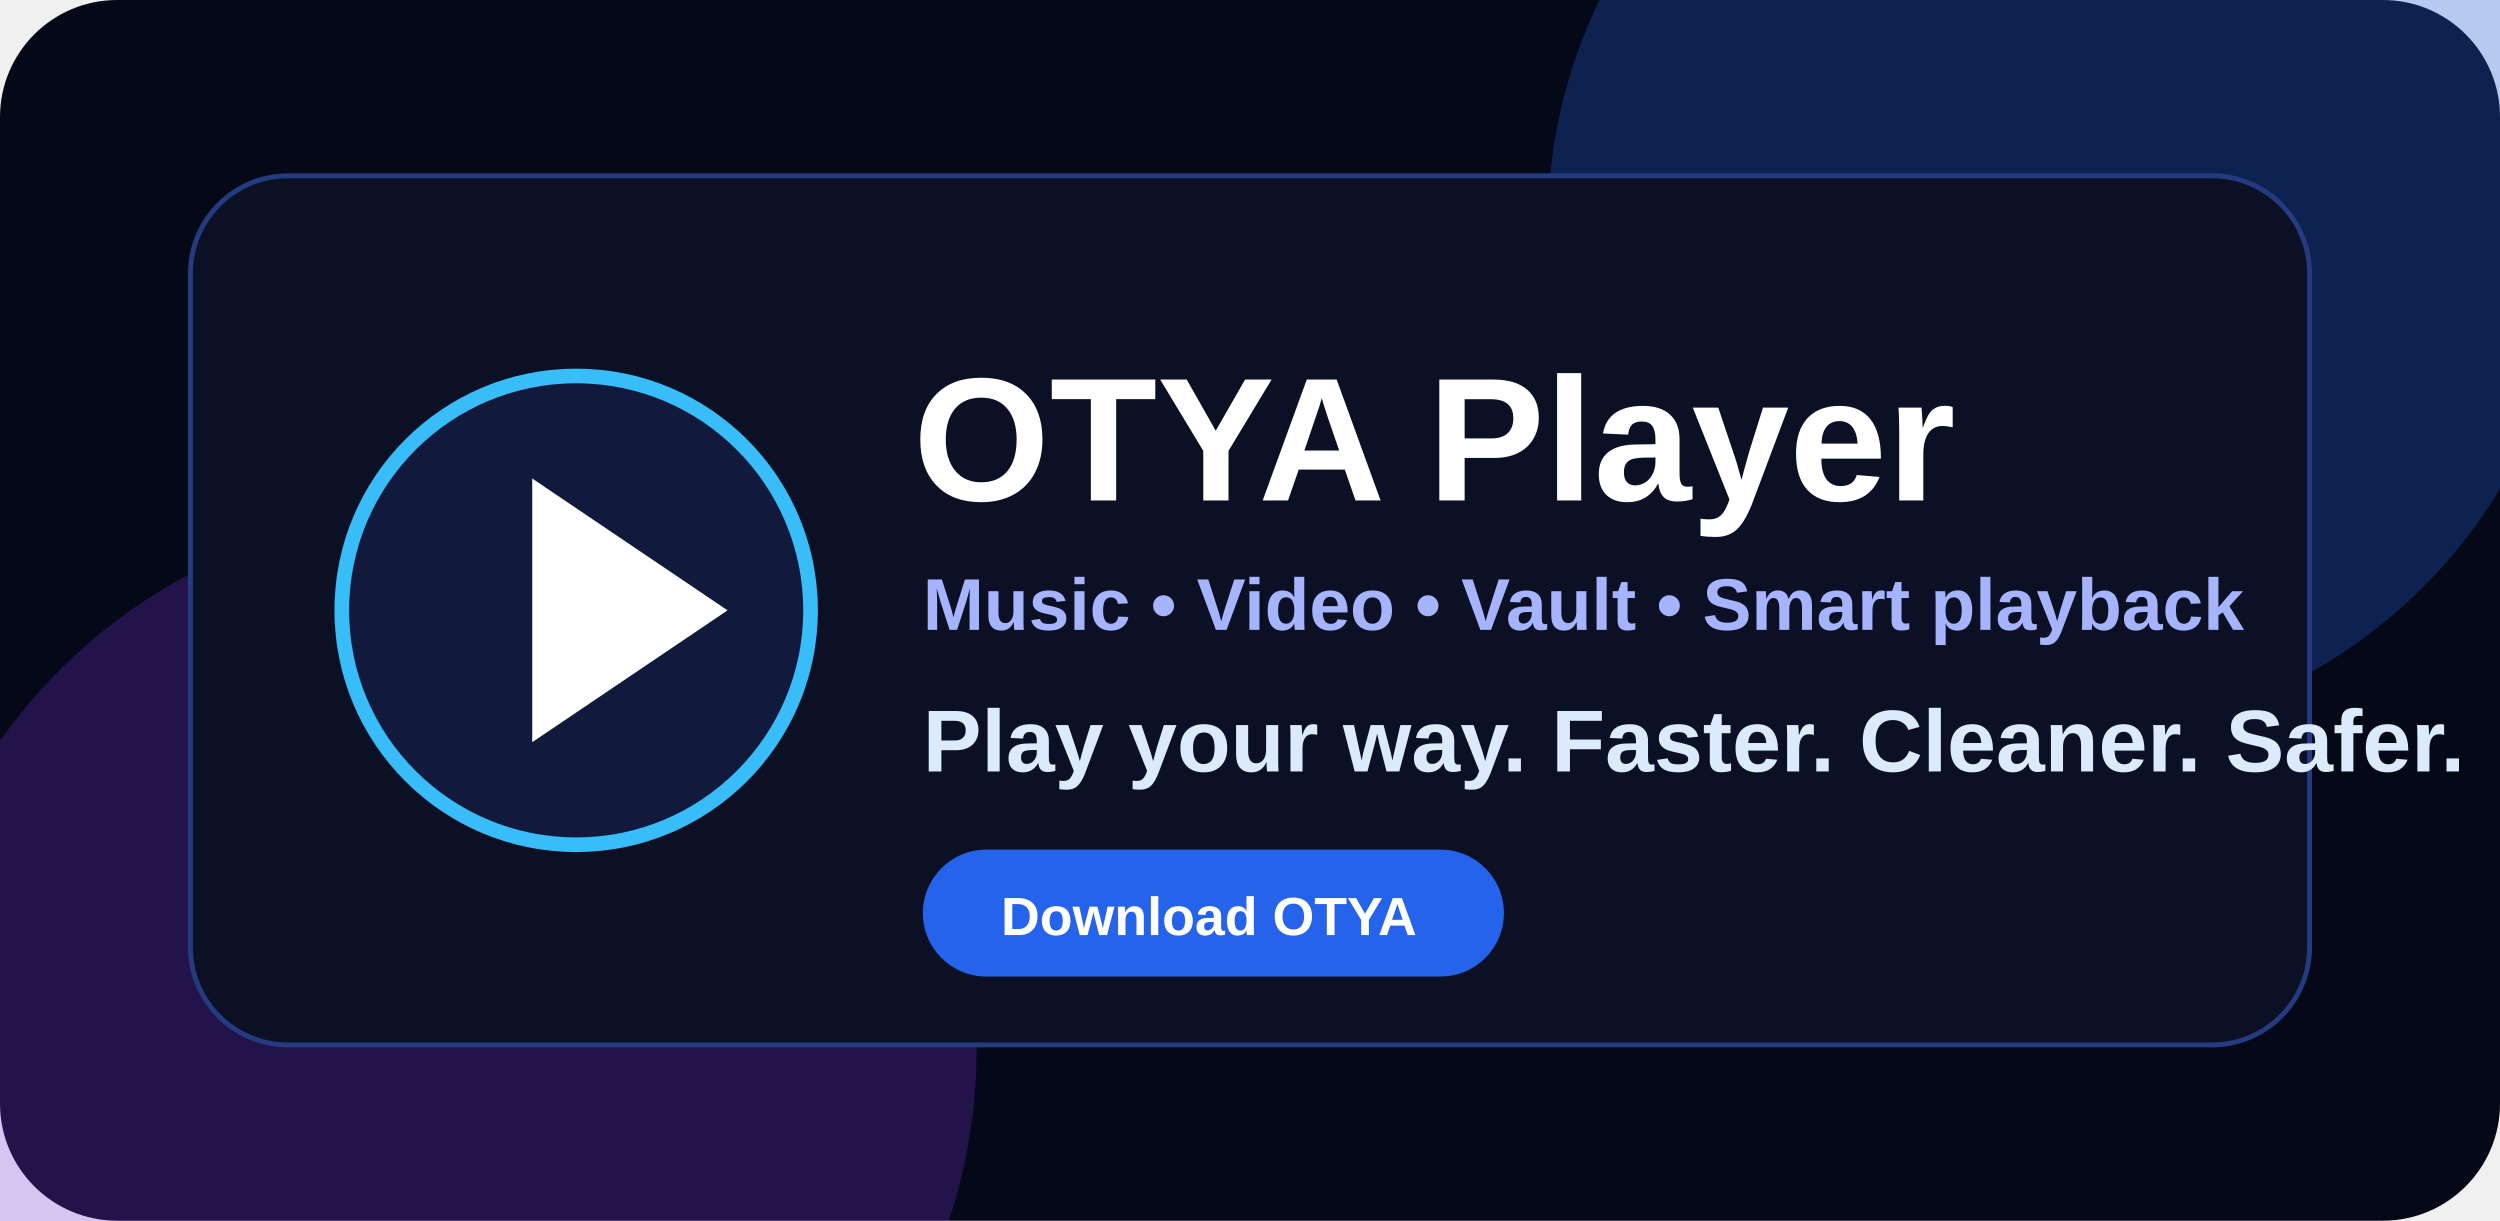
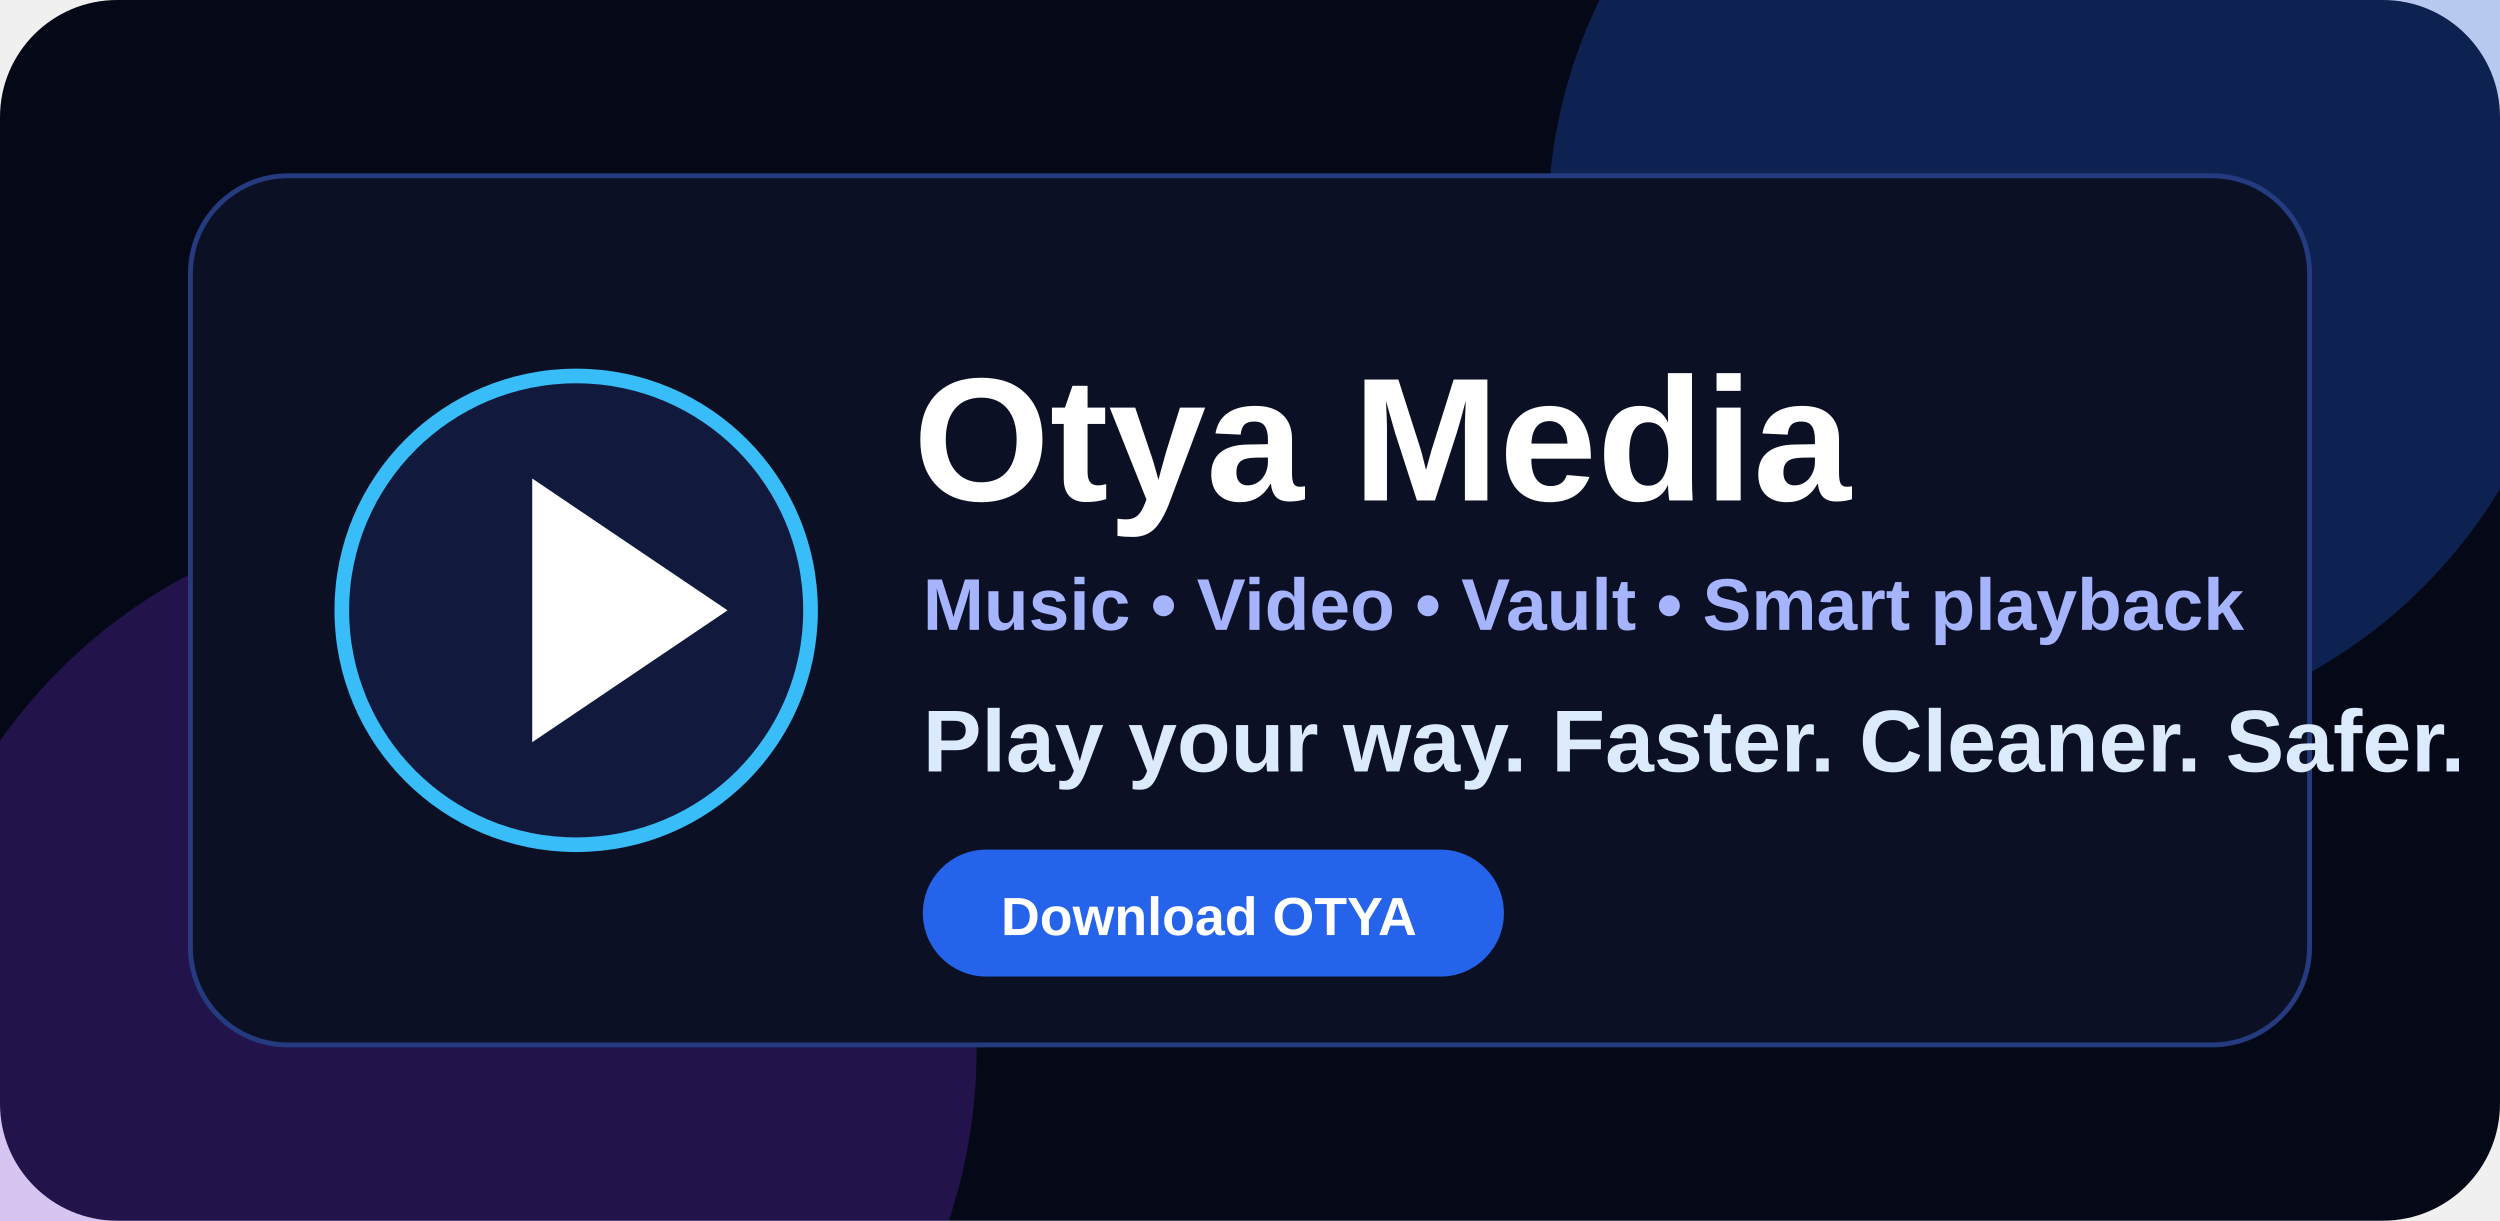
<svg xmlns="http://www.w3.org/2000/svg" width="1024" height="500" viewBox="0 0 1024 500" fill="none" role="img" aria-labelledby="title desc">
  <rect width="1024" height="500" rx="48" fill="#050816" />
  <circle cx="844" cy="92" r="210" fill="#2563EB" opacity="0.28" />
  <circle cx="180" cy="430" r="220" fill="#7C3AED" opacity="0.24" />
  <path d="M718 138C785 95 876 142 886 221C898 314 793 383 714 332C644 287 647 184 718 138Z" fill="#0EA5E9" opacity="0.35" />
  <rect x="78" y="72" width="868" height="356" rx="40" fill="#0B1024" stroke="#243B80" stroke-width="2" />
  <circle cx="236" cy="250" r="96" fill="#111A3D" stroke="#38BDF8" stroke-width="6" />
  <path d="M218 196L298 250L218 304V196Z" fill="#FFFFFF" />
-   <text x="374" y="205" fill="#FFFFFF" font-family="Arial, Helvetica, sans-serif" font-size="72" font-weight="800">OTYA Player</text>
+   <text x="374" y="205" fill="#FFFFFF" font-family="Arial, Helvetica, sans-serif" font-size="72" font-weight="800">Otya Media</text>
  <text x="378" y="258" fill="#A5B4FC" font-family="Arial, Helvetica, sans-serif" font-size="30" font-weight="600">Music • Video • Vault • Smart playback</text>
  <text x="378" y="316" fill="#DCEAFE" font-family="Arial, Helvetica, sans-serif" font-size="36" font-weight="700">Play your way. Faster. Cleaner. Safer.</text>
  <rect x="378" y="348" width="238" height="52" rx="26" fill="#2563EB" />
  <text x="410" y="383" fill="#FFFFFF" font-family="Arial, Helvetica, sans-serif" font-size="22" font-weight="700">Download OTYA</text>
</svg>
